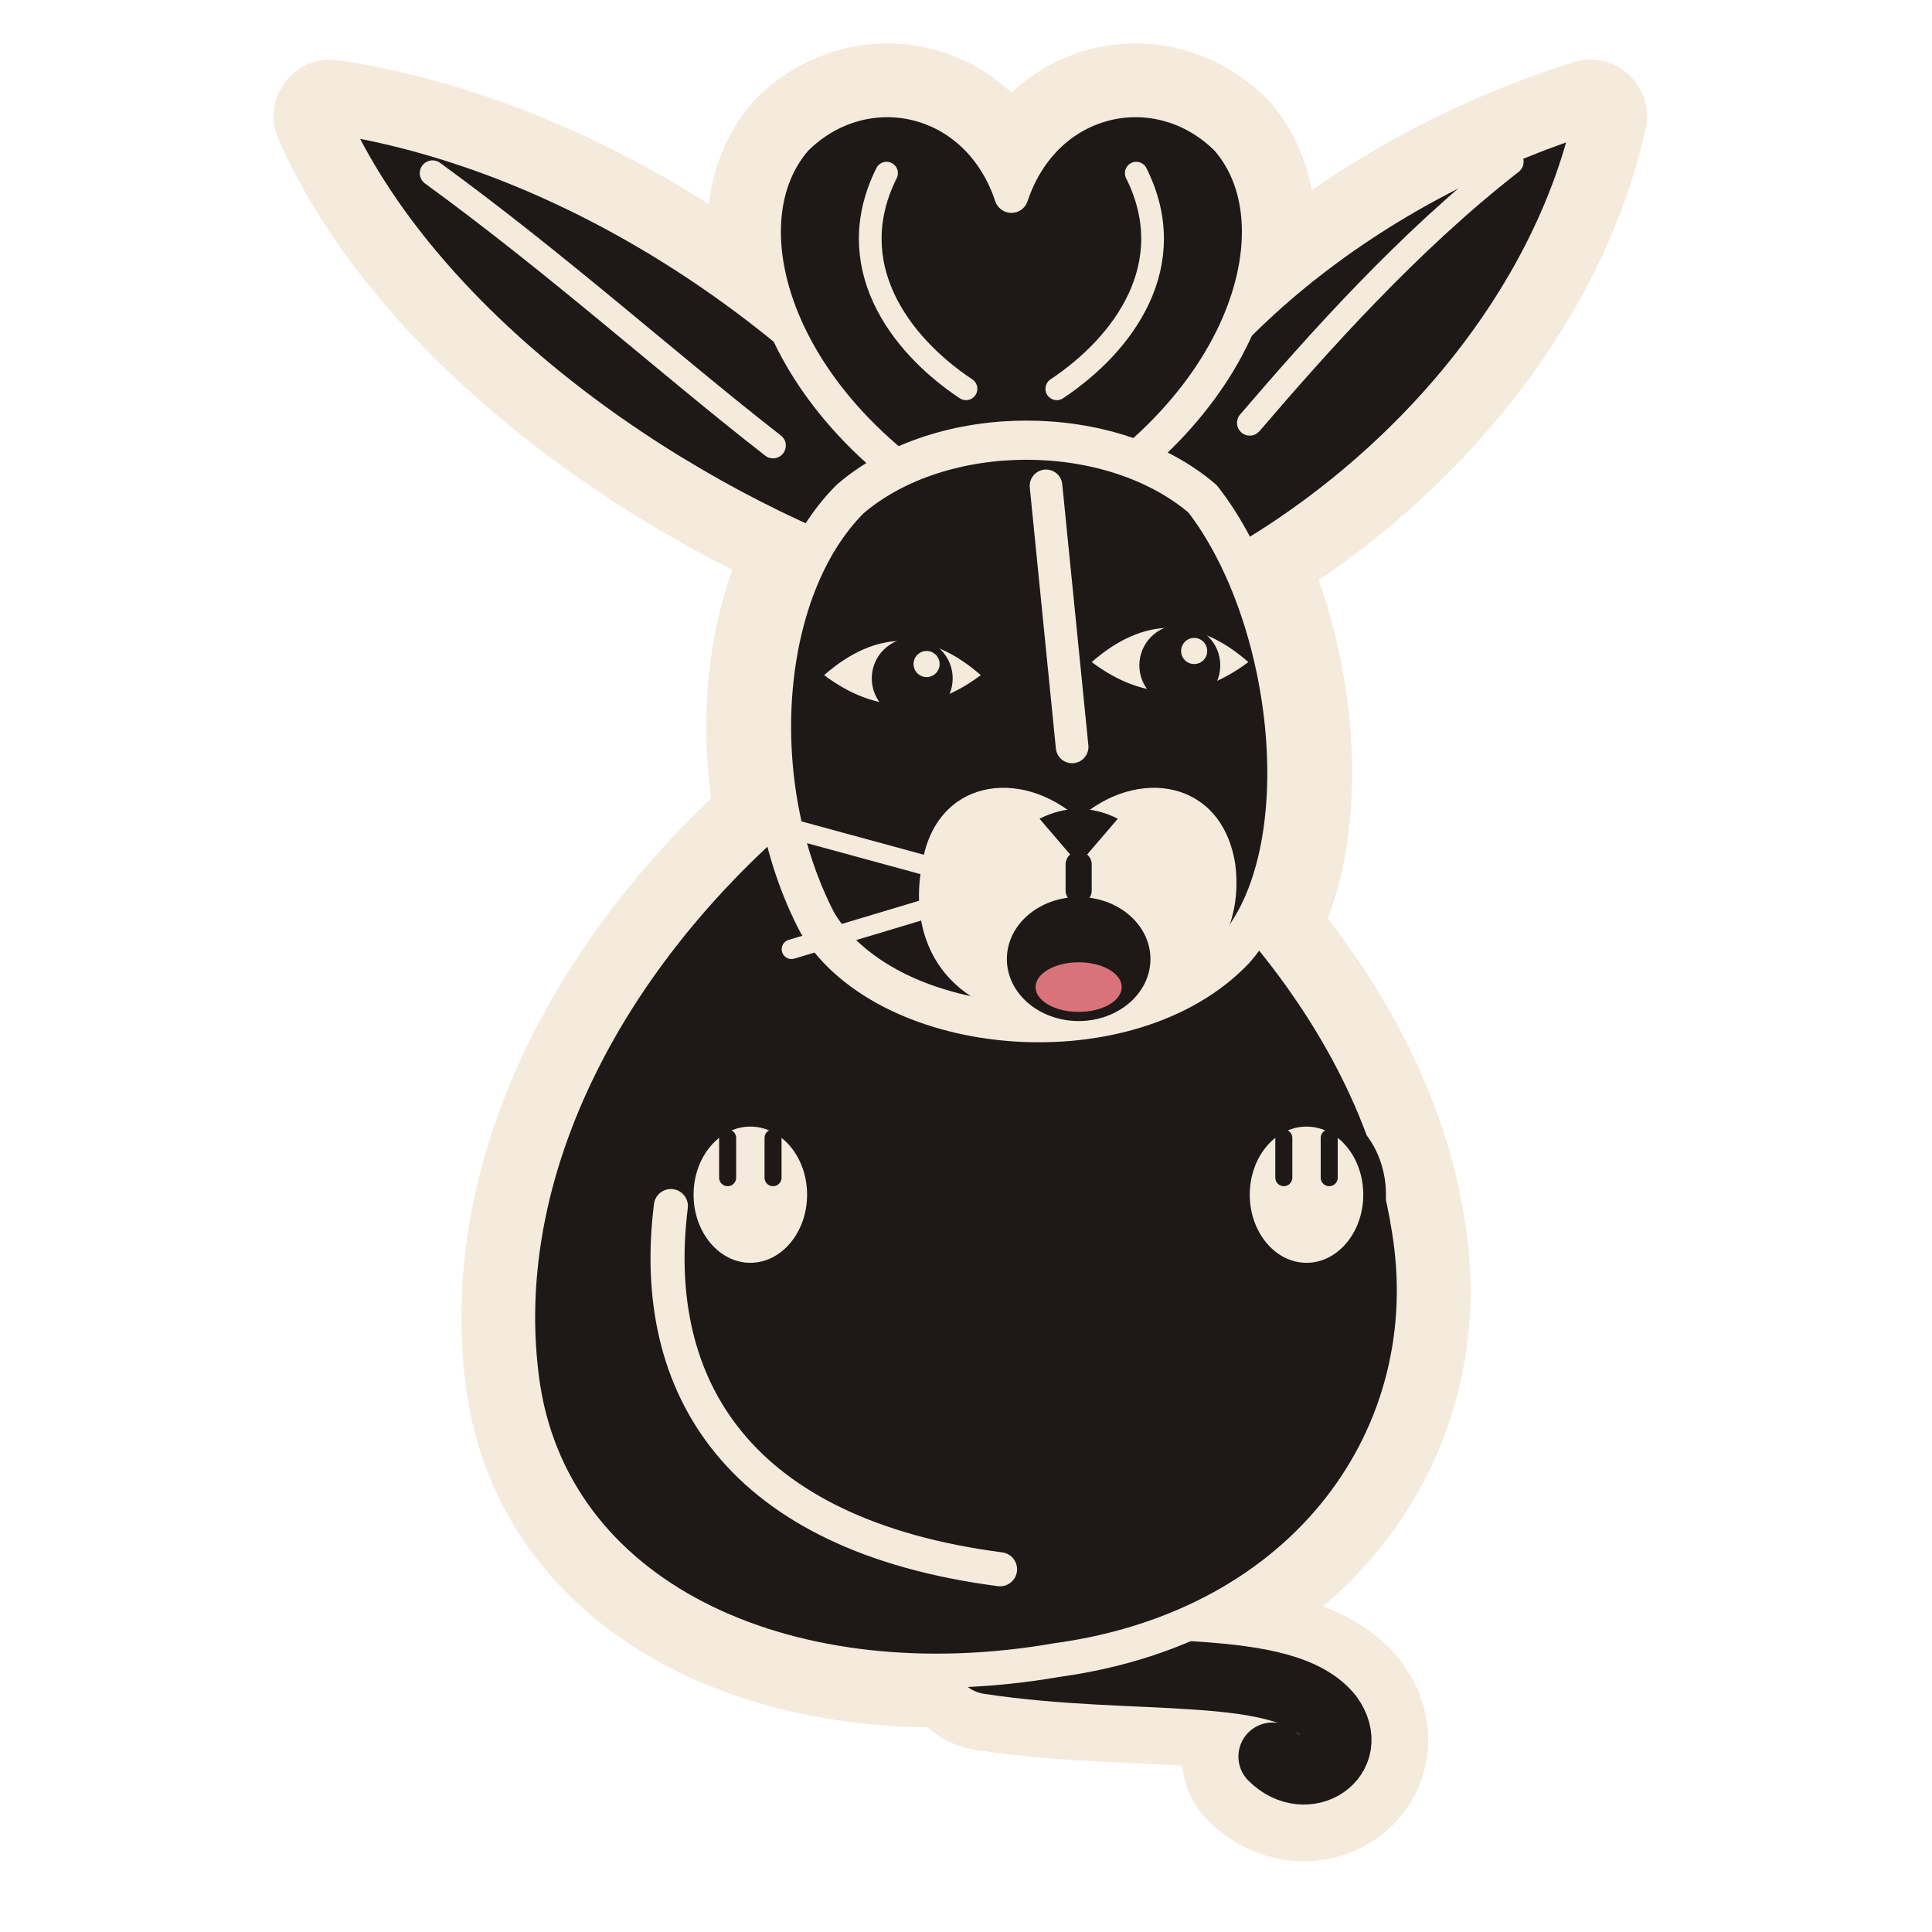
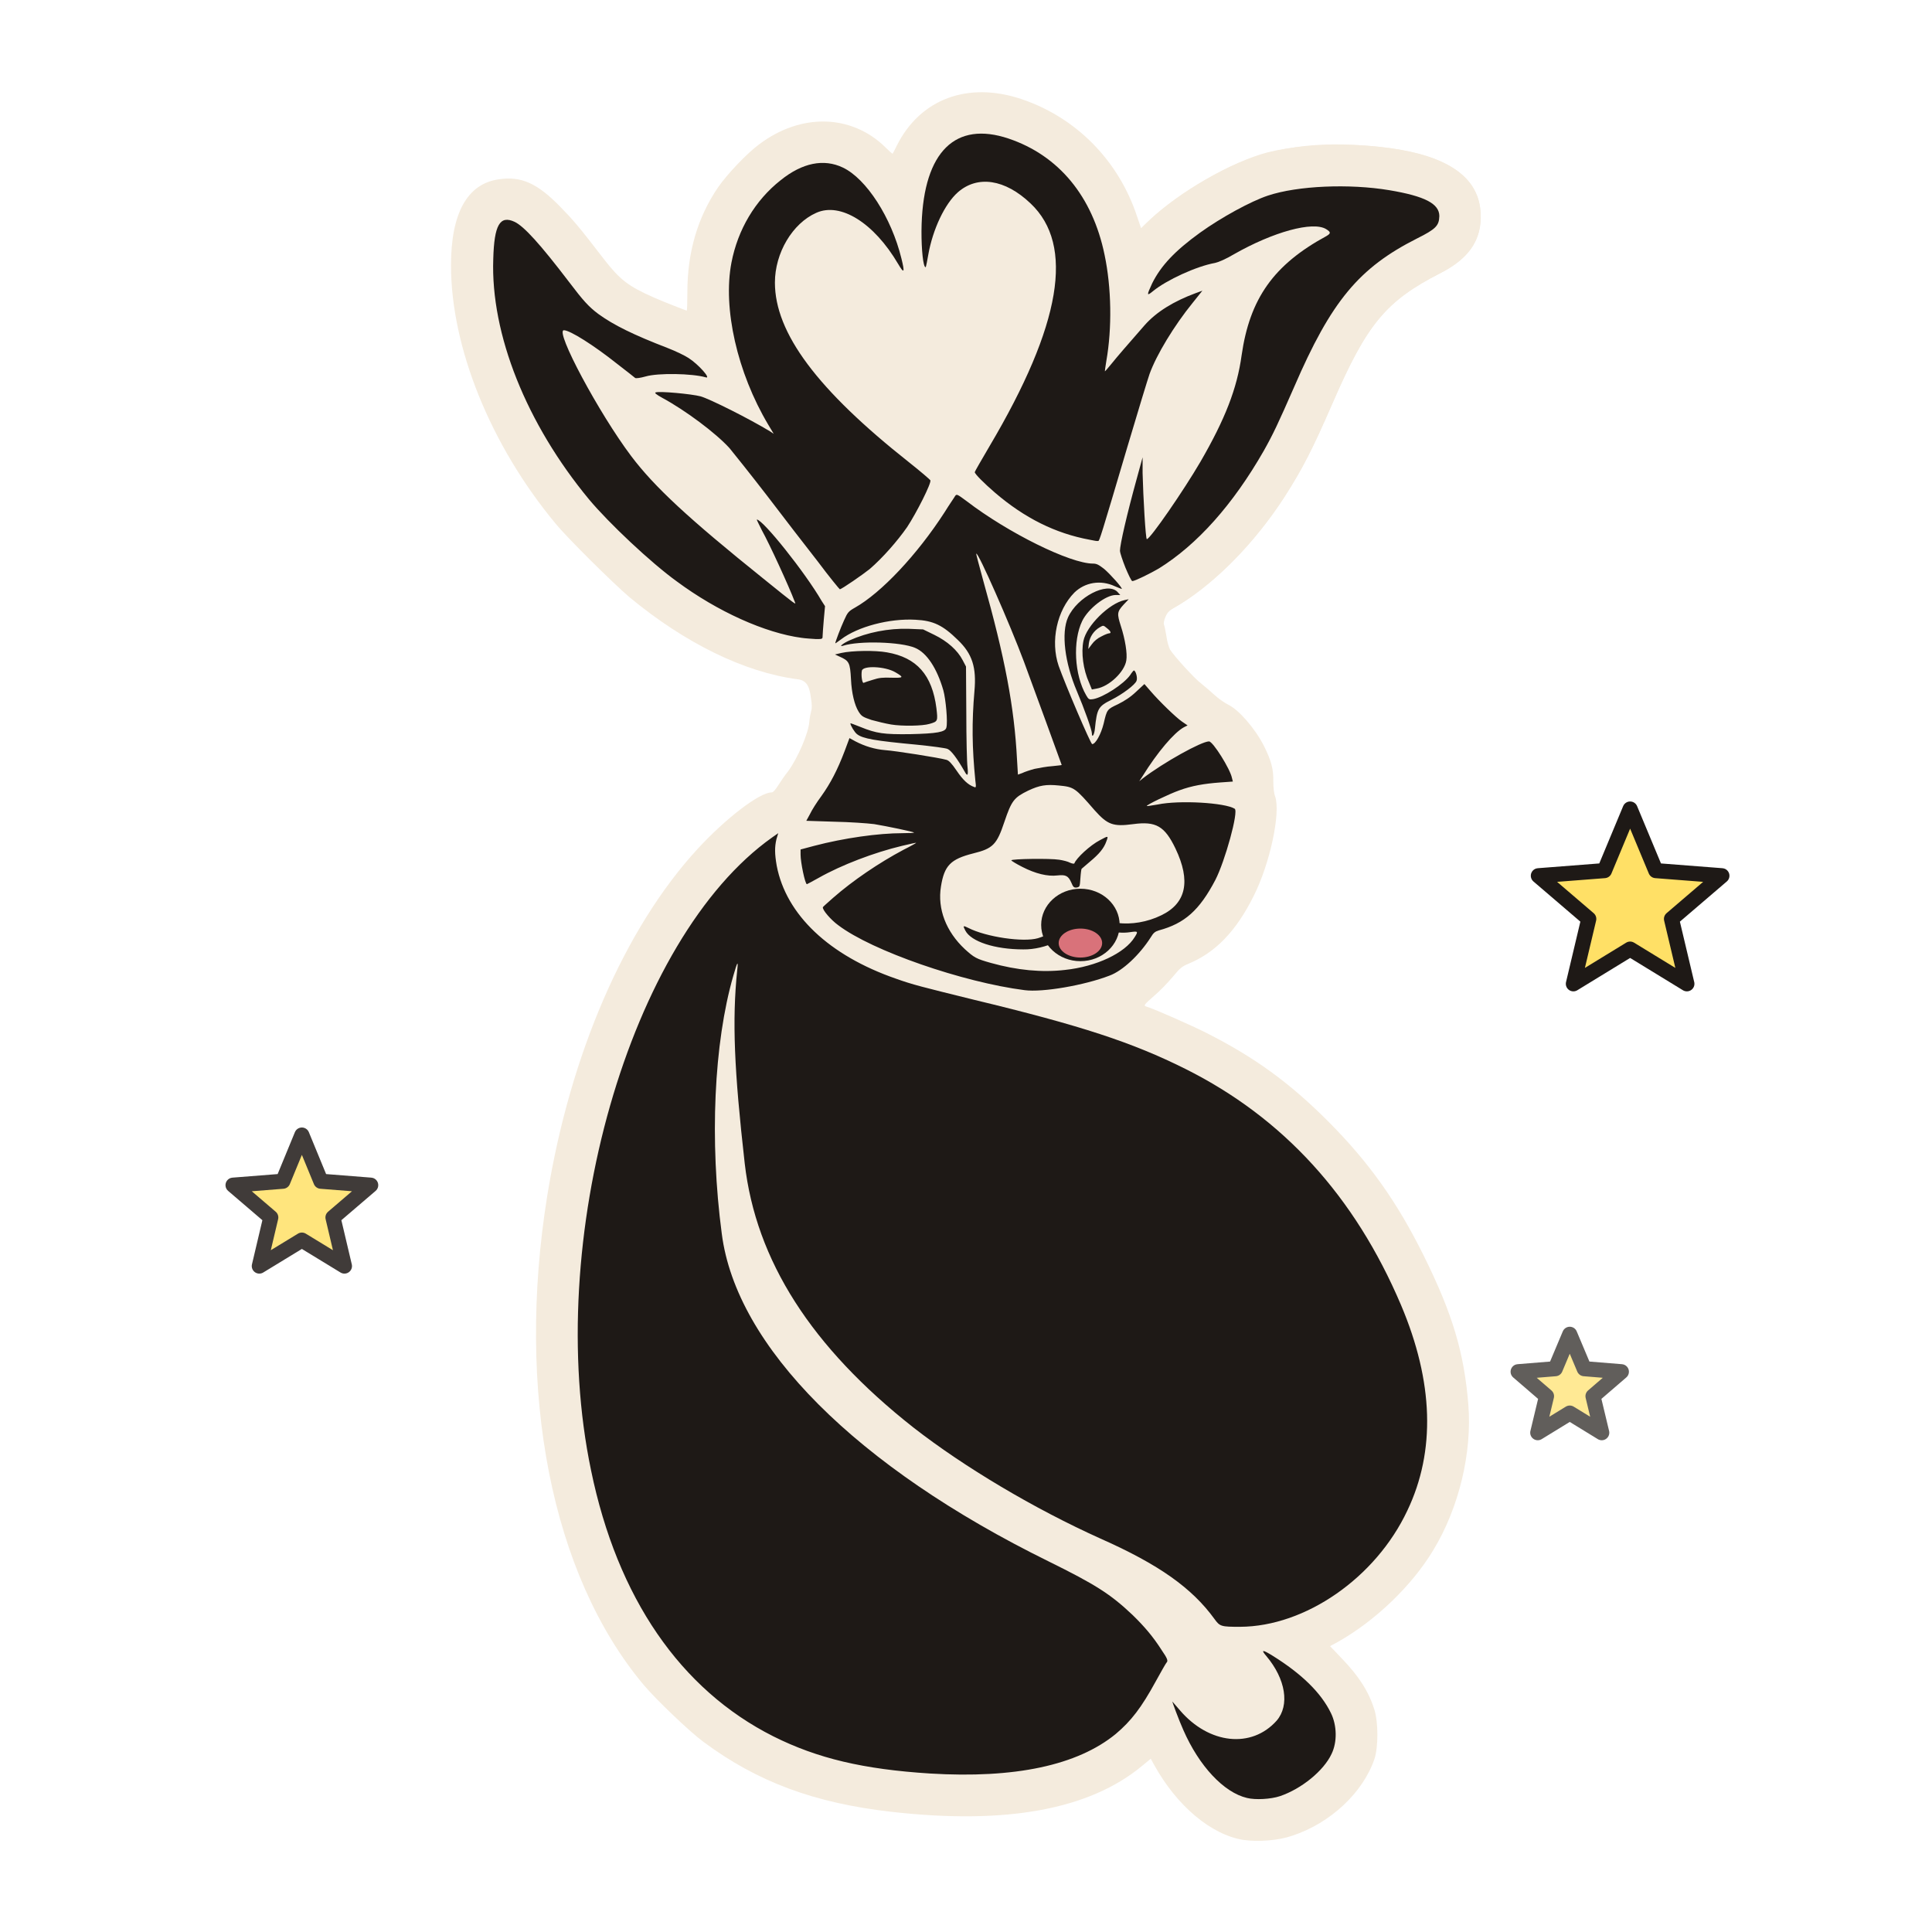
- <svg xmlns="http://www.w3.org/2000/svg" viewBox="0 0 32 32" shape-rendering="geometricPrecision">
+ <svg xmlns="http://www.w3.org/2000/svg" viewBox="0 0 64 64">
  <style>
-     .body { animation: bounce-fast 0.6s ease-in-out infinite; transform-origin: 16px 16px; }
-     .curl { animation: curl 0.35s ease-in-out infinite; transform-origin: 16.4px 28.4px; }
-     .eye { animation: blink 4s ease-in-out infinite; }
-     .eye-l { transform-origin: 15.2px 11.3px; }
-     .eye-r { transform-origin: 19.3px 11.1px; }
-     .paws { animation: paws 0.3s ease-in-out infinite; }
-     @keyframes bounce-fast { 0%, 100% { transform: translateY(0); } 50% { transform: translateY(-1.5px); } }
-     @keyframes blink { 0%, 92%, 100% { transform: scaleY(1); } 95% { transform: scaleY(0.15); } }
-     @keyframes paws { 0%, 100% { transform: translateY(0); } 50% { transform: translateY(-1px); } }
-     @keyframes curl { 0%, 100% { transform: rotate(-8deg); } 50% { transform: rotate(8deg); } }
+     .body { animation: hop 0.6s ease-in-out infinite; }
+     .lid { animation: blink 4s ease-in-out infinite; transform: scaleY(0); }
+     .lid-l { transform-origin: 29.63px 21.15px; }
+     .lid-r { transform-origin: 36.56px 19.69px; }
+     .ear { animation: flick 0.3s ease-in-out infinite; transform-origin: 38.1px 18.48px; }
+     .sparkles { animation: sparkle 0.6s ease-in-out infinite; }
+     @keyframes hop { 0%, 100% { transform: translateY(0); } 50% { transform: translateY(-2px); } }
+     @keyframes blink { 0%, 92%, 100% { transform: scaleY(0); } 95% { transform: scaleY(1); } }
+     @keyframes flick { 0%, 100% { transform: rotate(0deg); } 50% { transform: rotate(6deg); } }
+     @keyframes sparkle { 0%, 100% { opacity: 1; } 50% { opacity: 0.35; } }
    @media (prefers-reduced-motion: reduce) { [class] { animation: none; } }
  </style>
-   <g transform="matrix(0.94 0 0 0.94 0.96 0.8)">
-     <g class="body">
-       <path class="curl" d="M16.4 28.4 C 19 28.8, 21.6 28.4, 22.4 29.4 C 22.9 30.1, 22 30.7, 21.4 30.1" fill="none" stroke="#F4EBDD" stroke-width="3.2" stroke-linecap="round" />
-       <path d="M13.8 12.6 C 10 15.4, 7.6 19.6, 8.2 23.6 C 8.8 27.4, 13 29.2, 17.6 28.4 C 22 27.8, 24.4 24.4, 23.8 20.8 C 23.4 18.2, 21.8 16, 20.4 14.6 Z" fill="#F4EBDD" stroke="#F4EBDD" stroke-width="2.0" stroke-linejoin="round" />
-       <path class="ear-l" d="M14.4 9.2 C 10.6 7.8, 6.4 4.8, 4.8 1.2 C 8.8 1.8, 13 4.4, 15.8 8 Z" fill="#F4EBDD" stroke="#F4EBDD" stroke-width="2.0" stroke-linejoin="round" />
-       <path class="ear-r" d="M18.4 8.4 C 19.8 5, 23.2 2.4, 27 1.2 C 26.2 4.8, 23.2 8, 19.8 9.6 Z" fill="#F4EBDD" stroke="#F4EBDD" stroke-width="2.0" stroke-linejoin="round" />
-       <path d="M16.8 8.6 C 12.8 6.8, 11.6 3.2, 13 1.6 C 14.2 0.4, 16.2 0.8, 16.8 2.6 C 17.4 0.8, 19.4 0.4, 20.6 1.6 C 22 3.2, 20.8 6.8, 16.8 8.6 Z" fill="#F4EBDD" stroke="#F4EBDD" stroke-width="2.0" stroke-linejoin="round" />
-       <path transform="matrix(1.15 0 0 1.15 -2.6 -1.95)" d="M14.4 8.6 C 13 10, 12.8 13, 13.9 15.1 C 15 16.9, 18.7 17.2, 20.3 15.5 C 21.6 14, 21.2 10.4, 19.8 8.6 C 18.4 7.4, 15.8 7.4, 14.4 8.6 Z" fill="#F4EBDD" stroke="#F4EBDD" stroke-width="2.0" stroke-linejoin="round" />
-       <g class="paws">
-         <ellipse cx="12.2" cy="20.2" rx="1.2" ry="1.4" fill="#F4EBDD" stroke="#F4EBDD" stroke-width="2.0" />
-         <ellipse cx="22" cy="20.2" rx="1.2" ry="1.4" fill="#F4EBDD" stroke="#F4EBDD" stroke-width="2.0" />
-       </g>
-       <path class="curl" d="M16.4 28.4 C 19 28.8, 21.6 28.4, 22.4 29.4 C 22.9 30.1, 22 30.7, 21.4 30.1" fill="none" stroke="#F4EBDD" stroke-width="2.4" stroke-linecap="round" />
-       <path class="curl" d="M16.4 28.4 C 19 28.8, 21.6 28.4, 22.4 29.4 C 22.9 30.1, 22 30.7, 21.4 30.1" fill="none" stroke="#1E1916" stroke-width="1.2" stroke-linecap="round" />
-       <path d="M13.8 12.6 C 10 15.4, 7.6 19.6, 8.2 23.6 C 8.8 27.4, 13 29.2, 17.6 28.4 C 22 27.8, 24.4 24.4, 23.8 20.8 C 23.4 18.2, 21.8 16, 20.4 14.6 Z" fill="#1E1916" stroke="#F4EBDD" stroke-width="0.6" stroke-linejoin="round" />
-       <path class="ear-l" d="M14.4 9.2 C 10.6 7.8, 6.4 4.8, 4.8 1.2 C 8.8 1.8, 13 4.4, 15.8 8 Z" fill="#1E1916" stroke="#F4EBDD" stroke-width="0.6" stroke-linejoin="round" />
-       <path class="ear-r" d="M18.4 8.4 C 19.8 5, 23.2 2.4, 27 1.2 C 26.2 4.8, 23.2 8, 19.8 9.6 Z" fill="#1E1916" stroke="#F4EBDD" stroke-width="0.6" stroke-linejoin="round" />
-       <path d="M16.8 8.6 C 12.8 6.8, 11.6 3.2, 13 1.6 C 14.2 0.4, 16.2 0.8, 16.8 2.6 C 17.4 0.8, 19.4 0.4, 20.6 1.6 C 22 3.2, 20.8 6.8, 16.8 8.6 Z" fill="#1E1916" stroke="#F4EBDD" stroke-width="0.6" stroke-linejoin="round" />
-       <path transform="matrix(1.15 0 0 1.15 -2.6 -1.95)" d="M14.4 8.6 C 13 10, 12.8 13, 13.9 15.1 C 15 16.9, 18.7 17.2, 20.3 15.5 C 21.6 14, 21.2 10.4, 19.8 8.6 C 18.4 7.4, 15.8 7.4, 14.4 8.6 Z" fill="#1E1916" stroke="#F4EBDD" stroke-width="0.6" stroke-linejoin="round" />
-       <g class="paws">
-         <ellipse cx="12.2" cy="20.2" rx="1.2" ry="1.4" fill="#F4EBDD" stroke="#1E1916" stroke-width="0.4" />
-         <path d="M11.8 19.2 L 11.8 19.9 M12.6 19.2 L 12.6 19.9" stroke="#1E1916" stroke-width="0.3" stroke-linecap="round" />
-         <ellipse cx="22" cy="20.2" rx="1.2" ry="1.4" fill="#F4EBDD" stroke="#1E1916" stroke-width="0.4" />
-         <path d="M21.6 19.2 L 21.6 19.9 M22.4 19.2 L 22.4 19.9" stroke="#1E1916" stroke-width="0.3" stroke-linecap="round" />
-       </g>
-       <path d="M10.8 20.4 C 10.4 23.6, 12 26.2, 16.6 26.8" fill="none" stroke="#F4EBDD" stroke-width="0.6" stroke-linecap="round" />
-       <path d="M6.6 2.2 C 8.8 3.8, 10.8 5.6, 12.6 7 M25.6 2 C 23.8 3.4, 22.2 5.2, 21 6.6" fill="none" stroke="#F4EBDD" stroke-width="0.45" stroke-linecap="round" />
-       <path d="M14.6 2.2 C 13.8 3.8, 14.8 5.2, 16 6 M19 2.2 C 19.8 3.8, 18.8 5.2, 17.6 6" fill="none" stroke="#F4EBDD" stroke-width="0.4" stroke-linecap="round" />
-       <g transform="matrix(1.15 0 0 1.15 -2.6 -1.95)">
-         <path d="M17.4 8.4 L 17.8 12.4" fill="none" stroke="#F4EBDD" stroke-width="0.5" stroke-linecap="round" />
-         <path d="M15.5 14.2 C 15.2 15.8, 16.4 16.7, 17.7 16.5 C 19 16.7, 20.5 15.8, 20.3 14.2 C 20.1 12.9, 18.8 12.7, 17.9 13.5 C 17 12.7, 15.7 12.9, 15.5 14.2 Z" fill="#F4EBDD" />
-         <path d="M15.5 14.2 L 13.3 13.6 M15.5 14.9 L 13.5 15.5" fill="none" stroke="#F4EBDD" stroke-width="0.3" stroke-linecap="round" />
-         <path d="M17.3 13.5 Q 17.9 13.2 18.5 13.5 L 17.9 14.2 Z" fill="#1E1916" />
-         <g class="eye eye-l">
-           <path d="M14.0 11.3 Q 15.2 10.25 16.4 11.3 Q 15.2 12.2 14.0 11.3 Z" fill="#F4EBDD" />
-           <circle cx="15.35" cy="11.35" r="0.62" fill="#1E1916" />
-           <circle cx="15.57" cy="11.13" r="0.2" fill="#F4EBDD" />
-         </g>
-         <g class="eye eye-r">
-           <path d="M18.1 11.1 Q 19.3 10.05 20.5 11.1 Q 19.3 12.0 18.1 11.1 Z" fill="#F4EBDD" />
-           <circle cx="19.45" cy="11.15" r="0.62" fill="#1E1916" />
-           <circle cx="19.67" cy="10.93" r="0.2" fill="#F4EBDD" />
-         </g>
-         <path d="M17.9 14.2 L 17.9 14.6" fill="none" stroke="#1E1916" stroke-width="0.4" stroke-linecap="round" />
-         <g>
-           <ellipse cx="17.9" cy="15.65" rx="1.1" ry="0.95" fill="#1E1916" />
-           <ellipse cx="17.9" cy="16.08" rx="0.66" ry="0.38" fill="#D9727A" />
-         </g>
-       </g>
+   <g class="body">
+     <path d="M41.19 60.95C40.12 60.78 38.98 59.82 38.23 58.46L38.12 58.26L37.83 58.5C36.09 59.94 33.35 60.45 29.54 60.02C26.98 59.73 25.09 59.03 23.3 57.7C22.84 57.36 21.73 56.3 21.31 55.8C18.27 52.16 17.08 46.11 18.13 39.6C18.89 34.91 20.7 30.74 23.11 28.12C24.04 27.11 25.16 26.25 25.56 26.25C25.61 26.25 25.68 26.17 25.77 26.03C25.85 25.91 25.99 25.69 26.1 25.56C26.43 25.11 26.79 24.27 26.81 23.9C26.82 23.79 26.85 23.63 26.87 23.56C26.9 23.47 26.9 23.34 26.86 23.1C26.81 22.69 26.69 22.53 26.41 22.5C24.67 22.27 22.71 21.32 20.86 19.79C20.34 19.35 18.8 17.83 18.4 17.34C16.25 14.75 14.94 11.51 14.94 8.79C14.94 7.06 15.48 6.09 16.52 5.94C17.26 5.83 17.79 6.06 18.56 6.85C19 7.3 19.18 7.51 20.01 8.59C20.54 9.27 20.81 9.48 21.67 9.86C22.01 10.01 22.71 10.28 22.75 10.29C22.76 10.29 22.77 10.01 22.77 9.68C22.77 8.35 23.11 7.2 23.79 6.2C24.09 5.77 24.73 5.09 25.15 4.78C26.53 3.74 28.2 3.78 29.32 4.87C29.45 5 29.56 5.1 29.57 5.09C29.58 5.08 29.64 4.96 29.71 4.82C30.48 3.28 32.06 2.69 33.83 3.28C35.65 3.89 37.06 5.32 37.67 7.18L37.8 7.56L38.09 7.28C39.1 6.34 40.83 5.35 41.98 5.05C43.49 4.67 45.86 4.72 47.27 5.17C48.57 5.59 49.17 6.37 49.03 7.46C48.94 8.14 48.52 8.64 47.71 9.05C45.91 9.97 45.28 10.73 44.14 13.36C43.46 14.92 43.15 15.52 42.55 16.46C41.57 17.97 40.31 19.26 39.06 20.03C38.73 20.22 38.68 20.27 38.61 20.43C38.56 20.55 38.54 20.64 38.56 20.7C38.58 20.74 38.61 20.91 38.64 21.08C38.66 21.25 38.72 21.44 38.76 21.52C38.89 21.73 39.58 22.49 39.8 22.65C39.91 22.74 40.1 22.9 40.23 23.02C40.36 23.14 40.56 23.28 40.68 23.34C41.04 23.51 41.58 24.14 41.87 24.71C42.11 25.19 42.19 25.49 42.18 25.88C42.18 26.09 42.2 26.28 42.24 26.38C42.43 26.92 42.07 28.62 41.52 29.7C40.95 30.84 40.27 31.55 39.38 31.92C39.14 32.02 39.09 32.07 38.84 32.37C38.68 32.56 38.41 32.84 38.23 32.99C37.88 33.3 37.87 33.31 37.99 33.35C38.21 33.41 39.5 33.98 39.97 34.22C41.57 35.03 42.72 35.87 43.98 37.13C45.34 38.49 46.28 39.81 47.17 41.61C48.12 43.53 48.5 44.81 48.64 46.52C48.77 48.12 48.33 49.95 47.48 51.35C46.77 52.53 45.56 53.69 44.32 54.39L44.06 54.53L44.45 54.94C45.01 55.52 45.34 56.03 45.53 56.64C45.66 57.06 45.66 57.88 45.53 58.27C45.15 59.38 44.08 60.39 42.81 60.81C42.35 60.97 41.69 61.02 41.19 60.95Z" fill="#F4EBDD" />
+     <g class="ear">
+       <path d="M37.27 20.59C36.99 20.55 36.75 20.44 36.54 20.24C36.31 20.03 36.22 19.88 35.96 19.21C35.63 18.38 35.64 18.12 36.08 16.4C36.31 15.47 36.56 14.66 36.65 14.49C37.06 13.81 38.03 13.6 38.65 14.07L38.82 14.2L39.11 13.6C39.55 12.67 39.67 12.31 39.79 11.45C39.83 11.16 39.91 10.76 39.96 10.57C40.01 10.38 40.04 10.22 40.04 10.21C40 10.17 39.14 10.64 38.94 10.8C38.36 11.29 37.6 11.26 37.07 10.73C35.87 9.53 37.43 7.21 40.49 5.65C41.88 4.94 43.35 4.68 45.19 4.82C47.62 5 48.87 5.67 49.03 6.88C49.16 7.83 48.73 8.53 47.71 9.05C45.91 9.97 45.28 10.73 44.14 13.36C43.46 14.92 43.15 15.52 42.55 16.46C40.97 18.91 38.58 20.78 37.27 20.59Z" fill="#F4EBDD" />
+       <path d="M37.28 18.8C37.18 18.55 37.1 18.3 37.1 18.25C37.1 18.04 37.33 17.04 37.65 15.88L37.85 15.15L37.85 15.67C37.87 16.47 37.95 17.86 37.99 17.86C38.1 17.86 39.21 16.25 39.77 15.29C40.58 13.89 40.98 12.87 41.13 11.77C41.4 9.89 42.19 8.77 43.94 7.82C44.09 7.73 44.09 7.69 43.93 7.59C43.49 7.32 42.18 7.68 40.88 8.42C40.61 8.58 40.38 8.68 40.25 8.71C39.63 8.82 38.64 9.28 38.2 9.64C37.98 9.82 37.98 9.79 38.17 9.38C38.46 8.8 38.92 8.31 39.75 7.71C40.46 7.2 41.43 6.67 42 6.48C42.99 6.15 44.7 6.08 46.02 6.3C47.21 6.5 47.68 6.75 47.68 7.16C47.67 7.48 47.56 7.59 46.94 7.9C45.02 8.87 44.1 9.97 42.87 12.82C42.34 14.03 42.17 14.39 41.86 14.94C40.84 16.72 39.66 18.04 38.39 18.83C38.1 19 37.59 19.25 37.51 19.25C37.48 19.25 37.38 19.04 37.28 18.8Z" fill="#1E1916" fill-rule="evenodd" />
+     </g>
+     <path d="M41.31 59.56C40.54 59.38 39.72 58.5 39.2 57.31C39.06 57 38.81 56.33 38.84 56.37C38.85 56.38 38.96 56.51 39.09 56.66C40.05 57.78 41.46 57.93 42.29 57C42.73 56.49 42.59 55.62 41.95 54.86C41.76 54.64 41.82 54.64 42.16 54.85C43.12 55.45 43.76 56.07 44.09 56.75C44.29 57.16 44.3 57.71 44.11 58.1C43.85 58.66 43.11 59.26 42.4 59.5C42.1 59.6 41.59 59.63 41.31 59.56ZM30.81 58.75C28.6 58.61 27.08 58.25 25.62 57.52C22.54 55.97 20.45 52.93 19.58 48.71C17.99 41.1 20.85 31.09 25.58 27.74L25.78 27.6L25.72 27.8C25.66 28.06 25.66 28.28 25.73 28.68C26.04 30.3 27.46 31.65 29.68 32.42C30.24 32.62 30.53 32.69 32.27 33.12C35.8 33.97 37.51 34.53 39.27 35.41C42.51 37.03 44.88 39.63 46.41 43.23C47.49 45.78 47.56 48.07 46.62 50.04C45.57 52.27 43.24 53.88 41.08 53.89C40.45 53.89 40.41 53.88 40.23 53.63C39.49 52.61 38.4 51.83 36.46 50.97C34.26 49.98 31.94 48.6 30.26 47.29C26.88 44.63 25.04 41.76 24.67 38.54C24.32 35.45 24.25 33.81 24.42 32.15C24.46 31.8 24.43 31.84 24.29 32.33C23.65 34.55 23.5 37.78 23.91 40.87C24.39 44.61 28.37 48.59 34.73 51.72C36.29 52.49 36.78 52.8 37.52 53.5C37.91 53.88 38.2 54.22 38.48 54.66C38.68 54.95 38.7 55.02 38.64 55.08C38.62 55.1 38.46 55.38 38.29 55.69C37.81 56.57 37.47 57.01 36.96 57.44C35.69 58.48 33.62 58.92 30.81 58.75ZM33.94 32.8C31.9 32.54 28.89 31.5 27.77 30.65C27.52 30.47 27.23 30.13 27.26 30.05C27.26 30.04 27.42 29.9 27.6 29.74C28.25 29.17 29.12 28.58 29.93 28.15C30.17 28.03 30.36 27.92 30.35 27.92C30.35 27.91 30.14 27.96 29.88 28.02C28.96 28.24 27.88 28.65 27.12 29.08C26.92 29.19 26.74 29.29 26.73 29.29C26.67 29.29 26.52 28.57 26.52 28.31L26.52 28.14L26.97 28.02C27.96 27.76 29.1 27.6 29.9 27.6C30.12 27.6 30.29 27.59 30.28 27.58C30.25 27.55 29.38 27.37 28.96 27.3C28.72 27.27 28.14 27.23 27.63 27.22L26.71 27.19L26.83 26.97C26.89 26.84 27.06 26.57 27.21 26.37C27.51 25.95 27.74 25.51 27.98 24.88L28.14 24.45L28.34 24.56C28.65 24.72 28.97 24.82 29.33 24.85C29.64 24.87 31.11 25.1 31.35 25.17C31.43 25.19 31.52 25.28 31.69 25.53C31.9 25.84 32.07 26 32.27 26.07C32.33 26.1 32.34 26.08 32.31 25.86C32.2 24.76 32.19 23.93 32.28 22.89C32.35 22.11 32.21 21.66 31.73 21.2C31.23 20.71 30.92 20.56 30.33 20.53C29.46 20.48 28.41 20.76 27.86 21.18C27.75 21.26 27.67 21.32 27.67 21.31C27.67 21.26 27.85 20.79 27.96 20.55C28.08 20.28 28.11 20.25 28.32 20.13C29.19 19.64 30.38 18.38 31.29 16.97C31.45 16.71 31.62 16.47 31.64 16.43C31.69 16.36 31.71 16.37 32.02 16.6C33.39 17.65 35.45 18.67 36.21 18.67C36.33 18.67 36.4 18.71 36.58 18.85C36.78 19.02 37.19 19.48 37.16 19.51C37.15 19.51 37.05 19.47 36.93 19.42C36.46 19.2 35.94 19.29 35.59 19.63C35.01 20.22 34.79 21.24 35.07 22.06C35.29 22.68 36.13 24.65 36.18 24.65C36.29 24.65 36.47 24.33 36.56 23.97C36.67 23.5 36.67 23.5 37.03 23.33C37.25 23.22 37.44 23.1 37.63 22.92L37.91 22.66L38.11 22.89C38.41 23.24 38.95 23.76 39.15 23.9L39.34 24.03L39.22 24.09C38.89 24.27 38.34 24.92 37.85 25.71L37.74 25.88L37.85 25.79C38.54 25.26 39.8 24.56 40.05 24.56C40.18 24.56 40.75 25.47 40.81 25.77L40.84 25.89L40.42 25.92C39.88 25.96 39.48 26.03 39.07 26.18C38.73 26.3 37.96 26.67 37.99 26.7C38 26.71 38.16 26.68 38.35 26.65C39.07 26.5 40.58 26.59 40.9 26.79C41.04 26.87 40.58 28.53 40.26 29.15C39.73 30.16 39.24 30.59 38.39 30.82C38.26 30.86 38.21 30.9 38.12 31.05C37.75 31.63 37.19 32.16 36.75 32.32C35.92 32.64 34.53 32.88 33.94 32.8ZM35.28 32.13C36.32 32.02 37.27 31.57 37.59 31.04C37.71 30.85 37.7 30.84 37.43 30.88C36.98 30.95 36.35 30.79 35.97 30.5L35.84 30.4L35.74 30.57C35.45 31.07 34.63 31.46 33.9 31.45C32.95 31.45 32.17 31.19 31.98 30.83C31.89 30.66 31.9 30.65 32.08 30.74C32.67 31.04 33.9 31.22 34.38 31.08C34.98 30.9 35.42 30.48 35.61 29.93C35.65 29.8 35.85 29.85 35.97 30.02C36.38 30.64 37.53 30.78 38.47 30.32C39.3 29.92 39.45 29.18 38.94 28.11C38.58 27.36 38.29 27.2 37.54 27.3C36.87 27.39 36.69 27.32 36.26 26.84C35.61 26.09 35.58 26.07 35.07 26.02C34.66 25.98 34.44 26.01 34.06 26.19C33.59 26.42 33.51 26.52 33.27 27.23C33.02 27.98 32.89 28.11 32.24 28.27C31.49 28.46 31.28 28.67 31.17 29.37C31.05 30.11 31.34 30.86 31.96 31.44C32.27 31.72 32.33 31.76 32.83 31.9C33.69 32.14 34.51 32.22 35.28 32.13ZM35.49 29.24C35.39 29.01 35.3 28.97 35.03 29C34.7 29.04 34.3 28.94 33.87 28.72C33.67 28.62 33.51 28.52 33.5 28.5C33.5 28.45 34.78 28.43 35.09 28.48C35.22 28.5 35.38 28.54 35.45 28.58C35.52 28.61 35.58 28.62 35.59 28.6C35.65 28.43 36.11 28 36.44 27.83C36.72 27.68 36.72 27.68 36.65 27.87C36.57 28.1 36.41 28.29 36.11 28.54C35.97 28.66 35.84 28.77 35.83 28.78C35.82 28.79 35.8 28.93 35.79 29.09C35.77 29.37 35.77 29.38 35.67 29.4C35.58 29.41 35.55 29.39 35.49 29.24ZM31.95 25.55C31.71 25.13 31.51 24.86 31.39 24.81C31.33 24.78 30.87 24.72 30.38 24.67C28.99 24.54 28.58 24.47 28.39 24.32C28.31 24.26 28.17 24.03 28.17 23.96C28.17 23.95 28.32 24.01 28.5 24.08C29.04 24.3 29.28 24.33 30.15 24.32C31.04 24.3 31.32 24.25 31.35 24.1C31.4 23.92 31.33 23.16 31.25 22.87C31.04 22.14 30.7 21.62 30.31 21.46C29.84 21.26 28.46 21.22 27.93 21.39C27.77 21.44 27.92 21.31 28.15 21.21C28.73 20.95 29.43 20.81 30.1 20.83L30.58 20.85L30.95 21.03C31.38 21.24 31.72 21.54 31.89 21.87L32 22.08L32.01 23.61C32.01 24.46 32.03 25.27 32.05 25.41C32.08 25.69 32.05 25.74 31.95 25.55ZM34.27 25.47C34.42 25.44 34.68 25.39 34.86 25.38C35.03 25.36 35.17 25.35 35.17 25.34C35.17 25.33 34.19 22.65 33.92 21.92C33.45 20.66 32.4 18.28 32.34 18.34C32.33 18.35 32.44 18.75 32.57 19.23C33.29 21.79 33.6 23.42 33.69 25.16L33.72 25.66L33.86 25.61C33.94 25.57 34.12 25.51 34.27 25.47ZM36.17 24.29C36.17 24.18 35.92 23.48 35.67 22.89C35.27 21.95 35.15 20.96 35.38 20.45C35.69 19.77 36.67 19.27 37.01 19.6L37.11 19.71L36.96 19.71C36.63 19.71 36.05 20.16 35.85 20.57C35.53 21.23 35.59 22.36 35.98 23.03C36.06 23.17 36.08 23.18 36.21 23.16C36.55 23.1 37.23 22.66 37.44 22.36C37.49 22.28 37.55 22.21 37.56 22.21C37.62 22.21 37.69 22.45 37.65 22.55C37.61 22.68 37.18 23 36.82 23.18C36.38 23.4 36.34 23.47 36.27 24.14C36.25 24.35 36.17 24.46 36.17 24.29ZM29.52 24C29.34 23.97 29.05 23.9 28.87 23.85C28.58 23.75 28.54 23.73 28.44 23.57C28.31 23.36 28.21 22.96 28.19 22.5C28.16 21.95 28.13 21.89 27.81 21.75L27.66 21.68L27.87 21.63C28.23 21.55 29 21.54 29.38 21.61C30.37 21.78 30.88 22.36 31.02 23.46C31.07 23.89 31.07 23.9 30.79 23.98C30.56 24.05 29.88 24.06 29.52 24ZM36.08 22.62C35.88 22.18 35.81 21.62 35.89 21.23C35.99 20.73 36.74 19.99 37.25 19.88L37.39 19.85L37.22 20.03C37 20.27 37 20.33 37.13 20.74C37.27 21.17 37.35 21.65 37.31 21.88C37.25 22.26 36.74 22.74 36.33 22.81L36.17 22.84L36.08 22.62ZM28.91 22.52C29.12 22.45 29.24 22.44 29.53 22.45C29.94 22.46 29.95 22.44 29.66 22.27C29.32 22.07 28.58 22.04 28.55 22.22C28.52 22.37 28.56 22.64 28.61 22.62C28.63 22.61 28.77 22.56 28.91 22.52ZM36.49 21.08C36.6 21.02 36.71 20.98 36.74 20.98C36.82 20.98 36.8 20.91 36.67 20.81C36.55 20.71 36.55 20.71 36.43 20.78C36.24 20.89 36.1 21.09 36.07 21.31L36.05 21.5L36.17 21.34C36.24 21.24 36.36 21.14 36.49 21.08ZM26.56 21.13C25.35 20.97 23.77 20.26 22.42 19.26C21.56 18.64 20.16 17.32 19.51 16.54C17.44 14.04 16.25 11.07 16.34 8.58C16.37 7.45 16.56 7.12 17.05 7.35C17.36 7.5 17.89 8.08 18.85 9.34C19.32 9.96 19.5 10.16 19.82 10.4C20.33 10.77 20.98 11.09 22.12 11.53C22.38 11.63 22.69 11.78 22.81 11.86C23.14 12.07 23.57 12.56 23.38 12.5C22.93 12.37 21.8 12.35 21.39 12.47C21.21 12.52 21.07 12.54 21.04 12.52C21.02 12.5 20.75 12.29 20.44 12.05C19.66 11.43 18.88 10.94 18.68 10.94C18.37 10.94 19.84 13.69 20.91 15.11C21.68 16.13 22.8 17.17 25.29 19.17C26.38 20.05 26.38 20.05 26.33 19.94C26.13 19.41 25.49 18.02 25.24 17.57C25.14 17.37 25.06 17.21 25.07 17.21C25.27 17.21 26.67 18.96 27.22 19.91L27.33 20.08L27.29 20.52C27.27 20.76 27.25 21.01 27.25 21.07C27.25 21.17 27.24 21.17 27.03 21.17C26.91 21.16 26.69 21.15 26.56 21.13ZM27.09 18.6C26.7 18.1 25.94 17.12 25.41 16.42C24.87 15.72 24.31 15.02 24.17 14.85C23.72 14.35 22.7 13.59 21.94 13.18C21.74 13.07 21.67 13.01 21.72 13C21.83 12.95 22.91 13.05 23.21 13.13C23.52 13.22 24.8 13.86 25.51 14.29L25.63 14.37L25.45 14.07C24.42 12.34 23.94 10.21 24.23 8.7C24.44 7.61 25.01 6.64 25.86 5.97C26.58 5.39 27.29 5.25 27.92 5.55C28.7 5.92 29.53 7.21 29.86 8.56C29.98 9.04 29.95 9.08 29.75 8.74C28.95 7.38 27.84 6.69 27.04 7.05C26.25 7.4 25.67 8.38 25.67 9.36C25.67 11.03 27.07 12.91 30.12 15.32C30.5 15.62 30.81 15.89 30.82 15.91C30.86 16 30.36 16.99 30.05 17.46C29.73 17.92 29.24 18.48 28.81 18.85C28.6 19.02 27.88 19.52 27.82 19.52C27.81 19.52 27.47 19.11 27.09 18.6ZM36.1 17.88C34.96 17.67 33.94 17.16 32.96 16.32C32.6 16.01 32.29 15.7 32.29 15.64C32.29 15.62 32.51 15.24 32.78 14.78C35.16 10.76 35.6 8.12 34.14 6.74C33.29 5.93 32.38 5.8 31.73 6.37C31.3 6.75 30.9 7.59 30.75 8.44C30.67 8.88 30.67 8.89 30.63 8.82C30.56 8.68 30.51 8.05 30.53 7.42C30.61 5.02 31.65 4 33.41 4.59C35.07 5.15 36.19 6.5 36.59 8.44C36.82 9.53 36.84 10.87 36.65 11.95C36.62 12.13 36.6 12.28 36.6 12.3C36.6 12.31 36.7 12.2 36.82 12.05C37.03 11.79 37.29 11.49 37.92 10.77C38.31 10.33 38.88 9.98 39.61 9.71L39.83 9.63L39.51 10.03C38.9 10.78 38.31 11.75 38.08 12.39C38.03 12.53 37.7 13.61 37.35 14.79C36.46 17.8 36.42 17.92 36.38 17.92C36.36 17.93 36.23 17.91 36.1 17.88Z" fill="#1E1916" fill-rule="evenodd" />
+     <g class="lid lid-l">
+       <ellipse cx="29.63" cy="22.75" rx="1.9" ry="1.6" fill="#1E1916" />
+       <path d="M27.92 22.91 Q 29.63 24.19 31.34 22.91" fill="none" stroke="#F4EBDD" stroke-width="0.55" stroke-linecap="round" />
+     </g>
+     <g class="lid lid-r">
+       <ellipse cx="36.56" cy="21.44" rx="1.15" ry="1.75" fill="#1E1916" />
+       <path d="M35.53 21.62 Q 36.56 23.02 37.59 21.62" fill="none" stroke="#F4EBDD" stroke-width="0.55" stroke-linecap="round" />
+     </g>
+     <g>
+       <ellipse cx="35.79" cy="30.64" rx="1.3" ry="1.2" fill="#1E1916" />
+       <ellipse cx="35.79" cy="31.24" rx="0.72" ry="0.48" fill="#D9727A" />
+     </g>
+     <g class="sparkles">
+       <polygon points="54.00,26.80 54.85,28.84 57.04,29.01 55.37,30.44 55.88,32.59 54.00,31.44 52.12,32.59 52.63,30.44 50.96,29.01 53.15,28.84" fill="#FFE066" stroke="#1E1916" stroke-width="0.5" stroke-linejoin="round" />
+       <polygon points="10.00,37.60 10.63,39.13 12.28,39.26 11.03,40.33 11.41,41.94 10.00,41.08 8.59,41.94 8.97,40.33 7.72,39.26 9.37,39.13" fill="#FFE066" stroke="#1E1916" stroke-width="0.5" stroke-linejoin="round" opacity="0.85" />
+       <polygon points="52.00,44.20 52.48,45.34 53.71,45.44 52.77,46.25 53.06,47.46 52.00,46.81 50.94,47.46 51.23,46.25 50.29,45.44 51.52,45.34" fill="#FFE066" stroke="#1E1916" stroke-width="0.5" stroke-linejoin="round" opacity="0.7" />
    </g>
  </g>
</svg>
